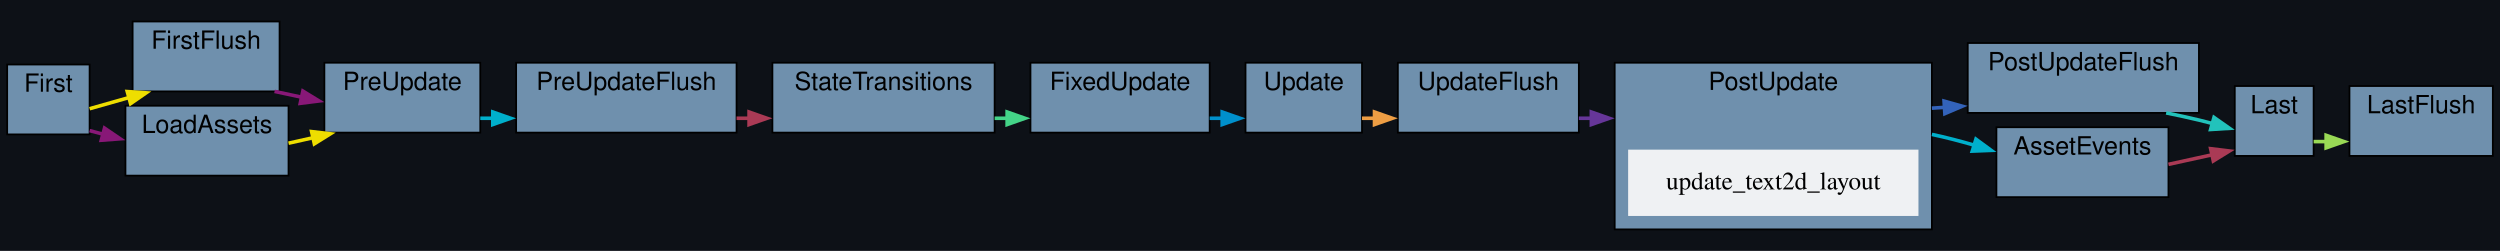
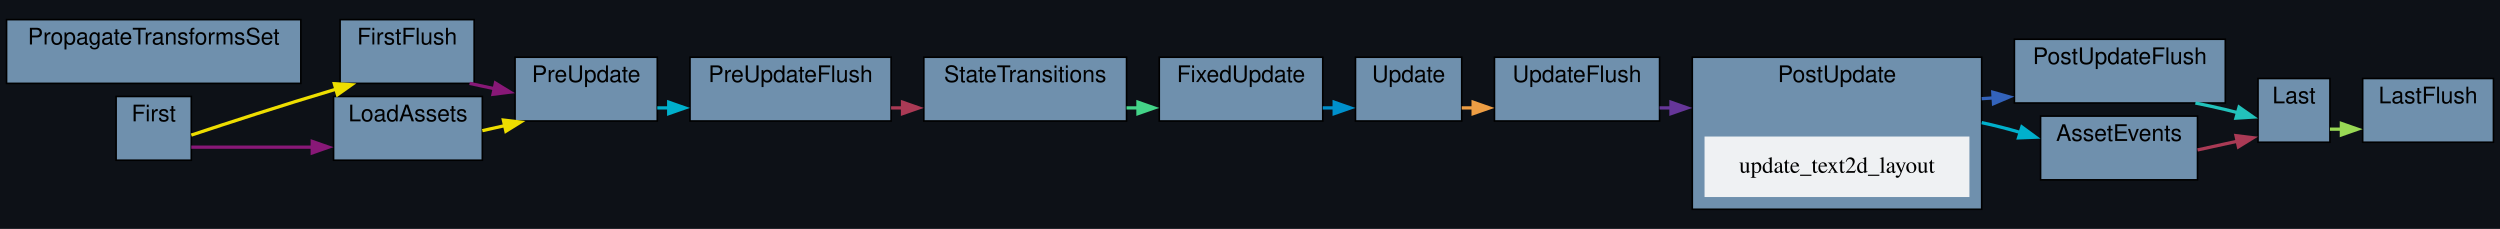
- <svg xmlns="http://www.w3.org/2000/svg" xmlns:xlink="http://www.w3.org/1999/xlink" width="1395pt" height="140pt" viewBox="0.00 0.00 1395.00 140.00">
+ <svg xmlns="http://www.w3.org/2000/svg" xmlns:xlink="http://www.w3.org/1999/xlink" width="1529pt" height="140pt" viewBox="0.00 0.00 1529.00 140.00">
  <g id="graph0" class="graph" transform="scale(1 1) rotate(0) translate(4 136)">
-     <polygon fill="#0d1117" stroke="none" points="-4,4 -4,-136 1391,-136 1391,4 -4,4" />
+     <polygon fill="#0d1117" stroke="none" points="-4,4 -4,-136 1525,-136 1525,4 -4,4" />
    <g id="clust1" class="cluster">
      <g id="a_clust1">
        <a xlink:title="Update">
-           <polygon fill="#6f90ad" stroke="black" points="691,-62 691,-101 756,-101 756,-62 691,-62" />
-           <text text-anchor="middle" x="723.5" y="-85.8" font-family="Helvetica,sans-Serif" font-size="14.00">Update</text>
+           <polygon fill="#6f90ad" stroke="black" points="825,-62 825,-101 890,-101 890,-62 825,-62" />
+           <text text-anchor="middle" x="857.5" y="-85.8" font-family="Helvetica,sans-Serif" font-size="14.00">Update</text>
        </a>
      </g>
    </g>
    <g id="clust2" class="cluster">
      <g id="a_clust2">
        <a xlink:title="FirstFlush">
-           <polygon fill="#6f90ad" stroke="black" points="70,-85 70,-124 152,-124 152,-85 70,-85" />
-           <text text-anchor="middle" x="111" y="-108.8" font-family="Helvetica,sans-Serif" font-size="14.00">FirstFlush</text>
+           <polygon fill="#6f90ad" stroke="black" points="204,-85 204,-124 286,-124 286,-85 204,-85" />
+           <text text-anchor="middle" x="245" y="-108.8" font-family="Helvetica,sans-Serif" font-size="14.00">FirstFlush</text>
        </a>
      </g>
    </g>
    <g id="clust3" class="cluster">
      <g id="a_clust3">
        <a xlink:title="PreUpdateFlush">
-           <polygon fill="#6f90ad" stroke="black" points="284,-62 284,-101 407,-101 407,-62 284,-62" />
-           <text text-anchor="middle" x="345.5" y="-85.8" font-family="Helvetica,sans-Serif" font-size="14.00">PreUpdateFlush</text>
+           <polygon fill="#6f90ad" stroke="black" points="418,-62 418,-101 541,-101 541,-62 418,-62" />
+           <text text-anchor="middle" x="479.5" y="-85.8" font-family="Helvetica,sans-Serif" font-size="14.00">PreUpdateFlush</text>
        </a>
      </g>
    </g>
    <g id="clust4" class="cluster">
      <g id="a_clust4">
        <a xlink:title="UpdateFlush">
-           <polygon fill="#6f90ad" stroke="black" points="776,-62 776,-101 877,-101 877,-62 776,-62" />
-           <text text-anchor="middle" x="826.5" y="-85.8" font-family="Helvetica,sans-Serif" font-size="14.00">UpdateFlush</text>
+           <polygon fill="#6f90ad" stroke="black" points="910,-62 910,-101 1011,-101 1011,-62 910,-62" />
+           <text text-anchor="middle" x="960.5" y="-85.8" font-family="Helvetica,sans-Serif" font-size="14.00">UpdateFlush</text>
        </a>
      </g>
    </g>
    <g id="clust5" class="cluster">
      <g id="a_clust5">
        <a xlink:title="PostUpdateFlush">
-           <polygon fill="#6f90ad" stroke="black" points="1094,-73 1094,-112 1223,-112 1223,-73 1094,-73" />
-           <text text-anchor="middle" x="1158.5" y="-96.8" font-family="Helvetica,sans-Serif" font-size="14.00">PostUpdateFlush</text>
+           <polygon fill="#6f90ad" stroke="black" points="1228,-73 1228,-112 1357,-112 1357,-73 1228,-73" />
+           <text text-anchor="middle" x="1292.5" y="-96.8" font-family="Helvetica,sans-Serif" font-size="14.00">PostUpdateFlush</text>
        </a>
      </g>
    </g>
    <g id="clust6" class="cluster">
      <g id="a_clust6">
        <a xlink:title="LastFlush">
-           <polygon fill="#6f90ad" stroke="black" points="1307,-49 1307,-88 1387,-88 1387,-49 1307,-49" />
-           <text text-anchor="middle" x="1347" y="-72.8" font-family="Helvetica,sans-Serif" font-size="14.00">LastFlush</text>
+           <polygon fill="#6f90ad" stroke="black" points="1441,-49 1441,-88 1521,-88 1521,-49 1441,-49" />
+           <text text-anchor="middle" x="1481" y="-72.8" font-family="Helvetica,sans-Serif" font-size="14.00">LastFlush</text>
        </a>
      </g>
    </g>
    <g id="clust7" class="cluster">
      <g id="a_clust7">
        <a xlink:title="First">
-           <polygon fill="#6f90ad" stroke="black" points="0,-61 0,-100 46,-100 46,-61 0,-61" />
-           <text text-anchor="middle" x="23" y="-84.8" font-family="Helvetica,sans-Serif" font-size="14.00">First</text>
+           <polygon fill="#6f90ad" stroke="black" points="67,-38 67,-77 113,-77 113,-38 67,-38" />
+           <text text-anchor="middle" x="90" y="-61.8" font-family="Helvetica,sans-Serif" font-size="14.00">First</text>
        </a>
      </g>
    </g>
    <g id="clust8" class="cluster">
      <g id="a_clust8">
        <a xlink:title="PreUpdate">
-           <polygon fill="#6f90ad" stroke="black" points="177,-62 177,-101 264,-101 264,-62 177,-62" />
-           <text text-anchor="middle" x="220.5" y="-85.8" font-family="Helvetica,sans-Serif" font-size="14.00">PreUpdate</text>
+           <polygon fill="#6f90ad" stroke="black" points="311,-62 311,-101 398,-101 398,-62 311,-62" />
+           <text text-anchor="middle" x="354.5" y="-85.8" font-family="Helvetica,sans-Serif" font-size="14.00">PreUpdate</text>
        </a>
      </g>
    </g>
    <g id="clust9" class="cluster">
      <g id="a_clust9">
        <a xlink:title="StateTransitions">
-           <polygon fill="#6f90ad" stroke="black" points="427,-62 427,-101 551,-101 551,-62 427,-62" />
-           <text text-anchor="middle" x="489" y="-85.8" font-family="Helvetica,sans-Serif" font-size="14.00">StateTransitions</text>
+           <polygon fill="#6f90ad" stroke="black" points="561,-62 561,-101 685,-101 685,-62 561,-62" />
+           <text text-anchor="middle" x="623" y="-85.8" font-family="Helvetica,sans-Serif" font-size="14.00">StateTransitions</text>
        </a>
      </g>
    </g>
    <g id="clust10" class="cluster">
      <g id="a_clust10">
        <a xlink:title="FixedUpdate">
-           <polygon fill="#6f90ad" stroke="black" points="571,-62 571,-101 671,-101 671,-62 571,-62" />
-           <text text-anchor="middle" x="621" y="-85.8" font-family="Helvetica,sans-Serif" font-size="14.00">FixedUpdate</text>
+           <polygon fill="#6f90ad" stroke="black" points="705,-62 705,-101 805,-101 805,-62 705,-62" />
+           <text text-anchor="middle" x="755" y="-85.8" font-family="Helvetica,sans-Serif" font-size="14.00">FixedUpdate</text>
        </a>
      </g>
    </g>
    <g id="clust11" class="cluster">
      <g id="a_clust11">
        <a xlink:title="PostUpdate">
-           <polygon fill="#6f90ad" stroke="black" points="897,-8 897,-101 1074,-101 1074,-8 897,-8" />
-           <text text-anchor="middle" x="985.5" y="-85.8" font-family="Helvetica,sans-Serif" font-size="14.00">PostUpdate</text>
+           <polygon fill="#6f90ad" stroke="black" points="1031,-8 1031,-101 1208,-101 1208,-8 1031,-8" />
+           <text text-anchor="middle" x="1119.5" y="-85.8" font-family="Helvetica,sans-Serif" font-size="14.00">PostUpdate</text>
        </a>
      </g>
    </g>
    <g id="clust12" class="cluster">
      <g id="a_clust12">
        <a xlink:title="Last">
-           <polygon fill="#6f90ad" stroke="black" points="1243,-49 1243,-88 1287,-88 1287,-49 1243,-49" />
-           <text text-anchor="middle" x="1265" y="-72.8" font-family="Helvetica,sans-Serif" font-size="14.00">Last</text>
+           <polygon fill="#6f90ad" stroke="black" points="1377,-49 1377,-88 1421,-88 1421,-49 1377,-49" />
+           <text text-anchor="middle" x="1399" y="-72.8" font-family="Helvetica,sans-Serif" font-size="14.00">Last</text>
        </a>
      </g>
    </g>
    <g id="clust13" class="cluster">
      <g id="a_clust13">
-         <a xlink:title="LoadAssets">
-           <polygon fill="#6f90ad" stroke="black" points="66,-38 66,-77 157,-77 157,-38 66,-38" />
-           <text text-anchor="middle" x="111.5" y="-61.8" font-family="Helvetica,sans-Serif" font-size="14.00">LoadAssets</text>
+         <a xlink:title="PropagateTransformsSet">
+           <polygon fill="#6f90ad" stroke="black" points="0,-85 0,-124 180,-124 180,-85 0,-85" />
+           <text text-anchor="middle" x="90" y="-108.8" font-family="Helvetica,sans-Serif" font-size="14.00">PropagateTransformsSet</text>
        </a>
      </g>
    </g>
    <g id="clust14" class="cluster">
      <g id="a_clust14">
+         <a xlink:title="LoadAssets">
+           <polygon fill="#6f90ad" stroke="black" points="200,-38 200,-77 291,-77 291,-38 200,-38" />
+           <text text-anchor="middle" x="245.5" y="-61.8" font-family="Helvetica,sans-Serif" font-size="14.00">LoadAssets</text>
+         </a>
+       </g>
+     </g>
+     <g id="clust15" class="cluster">
+       <g id="a_clust15">
        <a xlink:title="AssetEvents">
-           <polygon fill="#6f90ad" stroke="black" points="1110,-26 1110,-65 1206,-65 1206,-26 1110,-26" />
-           <text text-anchor="middle" x="1158" y="-49.8" font-family="Helvetica,sans-Serif" font-size="14.00">AssetEvents</text>
+           <polygon fill="#6f90ad" stroke="black" points="1244,-26 1244,-65 1340,-65 1340,-26 1244,-26" />
+           <text text-anchor="middle" x="1292" y="-49.8" font-family="Helvetica,sans-Serif" font-size="14.00">AssetEvents</text>
        </a>
      </g>
    </g>
    <g id="edge7" class="edge">
      <g id="a_edge7">
        <a xlink:title="Update → UpdateFlush">
-           <path fill="none" stroke="#ee9e44" stroke-width="2" d="M756,-70C758.35,-70 760.77,-70 763.22,-70" />
-           <polygon fill="#ee9e44" stroke="#ee9e44" stroke-width="2" points="762.97,-73.5 772.97,-70 762.97,-66.5 762.97,-73.5" />
+           <path fill="none" stroke="#ee9e44" stroke-width="2" d="M890,-70C892.35,-70 894.77,-70 897.22,-70" />
+           <polygon fill="#ee9e44" stroke="#ee9e44" stroke-width="2" points="896.97,-73.5 906.97,-70 896.97,-66.5 896.97,-73.5" />
        </a>
      </g>
    </g>
    <g id="edge2" class="edge">
      <g id="a_edge2">
        <a xlink:title="FirstFlush → PreUpdate">
-           <path fill="none" stroke="#881877" stroke-width="2" d="M149.2,-85C154.17,-83.94 159.34,-82.82 164.52,-81.71" />
-           <polygon fill="#881877" stroke="#881877" stroke-width="2" points="165,-85.19 174.04,-79.66 163.53,-78.34 165,-85.19" />
+           <path fill="none" stroke="#881877" stroke-width="2" d="M283.2,-85C288.17,-83.94 293.34,-82.82 298.52,-81.71" />
+           <polygon fill="#881877" stroke="#881877" stroke-width="2" points="299,-85.19 308.04,-79.66 297.53,-78.34 299,-85.19" />
        </a>
      </g>
    </g>
    <g id="edge4" class="edge">
      <g id="a_edge4">
        <a xlink:title="PreUpdateFlush → StateTransitions">
-           <path fill="none" stroke="#aa3a55" stroke-width="2" d="M407,-70C409.39,-70 411.8,-70 414.21,-70" />
-           <polygon fill="#aa3a55" stroke="#aa3a55" stroke-width="2" points="413.98,-73.5 423.98,-70 413.98,-66.5 413.98,-73.5" />
+           <path fill="none" stroke="#aa3a55" stroke-width="2" d="M541,-70C543.39,-70 545.8,-70 548.21,-70" />
+           <polygon fill="#aa3a55" stroke="#aa3a55" stroke-width="2" points="547.98,-73.5 557.98,-70 547.98,-66.5 547.98,-73.5" />
        </a>
      </g>
    </g>
    <g id="edge8" class="edge">
      <g id="a_edge8">
        <a xlink:title="UpdateFlush → PostUpdate">
-           <path fill="none" stroke="#663699" stroke-width="2" d="M877,-70C879.31,-70 881.65,-70 884.03,-70" />
-           <polygon fill="#663699" stroke="#663699" stroke-width="2" points="883.97,-73.5 893.97,-70 883.97,-66.5 883.97,-73.5" />
+           <path fill="none" stroke="#663699" stroke-width="2" d="M1011,-70C1013.31,-70 1015.65,-70 1018.03,-70" />
+           <polygon fill="#663699" stroke="#663699" stroke-width="2" points="1017.97,-73.5 1027.97,-70 1017.97,-66.5 1017.97,-73.5" />
        </a>
      </g>
    </g>
    <g id="edge10" class="edge">
      <g id="a_edge10">
        <a xlink:title="PostUpdateFlush → Last">
-           <path fill="none" stroke="#22c2bb" stroke-width="2" d="M1204.71,-73C1210.88,-71.76 1217.11,-70.41 1223,-69 1225.46,-68.41 1227.99,-67.77 1230.52,-67.09" />
-           <polygon fill="#22c2bb" stroke="#22c2bb" stroke-width="2" points="1231.41,-70.48 1240.09,-64.4 1229.51,-63.74 1231.41,-70.48" />
+           <path fill="none" stroke="#22c2bb" stroke-width="2" d="M1338.71,-73C1344.88,-71.76 1351.11,-70.41 1357,-69 1359.46,-68.41 1361.99,-67.77 1364.52,-67.09" />
+           <polygon fill="#22c2bb" stroke="#22c2bb" stroke-width="2" points="1365.41,-70.48 1374.09,-64.4 1363.51,-63.74 1365.41,-70.48" />
        </a>
      </g>
    </g>
    <g id="edge1" class="edge">
      <g id="a_edge1">
        <a xlink:title="First → FirstFlush">
-           <path fill="none" stroke="#eede00" stroke-width="2" d="M46,-75.34C52.44,-77.18 59.5,-79.18 66,-81 66.73,-81.2 67.47,-81.41 68.21,-81.62" />
-           <polygon fill="#eede00" stroke="#eede00" stroke-width="2" points="67,-84.91 77.57,-84.2 68.86,-78.17 67,-84.91" />
+           <path fill="none" stroke="#eede00" stroke-width="2" d="M113,-53.38C134.95,-60.67 169.69,-72 200,-81 200.56,-81.17 201.13,-81.33 201.7,-81.5" />
+           <polygon fill="#eede00" stroke="#eede00" stroke-width="2" points="200.48,-84.79 211.06,-84.17 202.4,-78.06 200.48,-84.79" />
        </a>
      </g>
    </g>
    <g id="edge13" class="edge">
      <g id="a_edge13">
        <a xlink:title="First → LoadAssets">
-           <path fill="none" stroke="#881877" stroke-width="2" d="M46,-63.12C48.46,-62.46 51.05,-61.77 53.71,-61.05" />
-           <polygon fill="#881877" stroke="#881877" stroke-width="2" points="54.32,-64.51 63.08,-58.55 52.51,-57.75 54.32,-64.51" />
+           <path fill="none" stroke="#881877" stroke-width="2" d="M113,-46C132.35,-46 161.38,-46 187.19,-46" />
+           <polygon fill="#881877" stroke="#881877" stroke-width="2" points="186.98,-49.5 196.98,-46 186.98,-42.5 186.98,-49.5" />
        </a>
      </g>
    </g>
    <g id="edge3" class="edge">
      <g id="a_edge3">
        <a xlink:title="PreUpdate → PreUpdateFlush">
-           <path fill="none" stroke="#00b0cc" stroke-width="2" d="M264,-70C266.39,-70 268.82,-70 271.28,-70" />
-           <polygon fill="#00b0cc" stroke="#00b0cc" stroke-width="2" points="270.98,-73.5 280.98,-70 270.98,-66.5 270.98,-73.5" />
+           <path fill="none" stroke="#00b0cc" stroke-width="2" d="M398,-70C400.39,-70 402.82,-70 405.28,-70" />
+           <polygon fill="#00b0cc" stroke="#00b0cc" stroke-width="2" points="404.98,-73.5 414.98,-70 404.98,-66.5 404.98,-73.5" />
        </a>
      </g>
    </g>
    <g id="edge5" class="edge">
      <g id="a_edge5">
        <a xlink:title="StateTransitions → FixedUpdate">
-           <path fill="none" stroke="#44d488" stroke-width="2" d="M551,-70C553.39,-70 555.79,-70 558.19,-70" />
-           <polygon fill="#44d488" stroke="#44d488" stroke-width="2" points="557.98,-73.5 567.98,-70 557.98,-66.5 557.98,-73.5" />
+           <path fill="none" stroke="#44d488" stroke-width="2" d="M685,-70C687.39,-70 689.79,-70 692.19,-70" />
+           <polygon fill="#44d488" stroke="#44d488" stroke-width="2" points="691.98,-73.5 701.98,-70 691.98,-66.5 691.98,-73.5" />
        </a>
      </g>
    </g>
    <g id="edge6" class="edge">
      <g id="a_edge6">
        <a xlink:title="FixedUpdate → Update">
-           <path fill="none" stroke="#0090cc" stroke-width="2" d="M671,-70C673.37,-70 675.75,-70 678.11,-70" />
-           <polygon fill="#0090cc" stroke="#0090cc" stroke-width="2" points="677.98,-73.5 687.98,-70 677.98,-66.5 677.98,-73.5" />
+           <path fill="none" stroke="#0090cc" stroke-width="2" d="M805,-70C807.37,-70 809.75,-70 812.11,-70" />
+           <polygon fill="#0090cc" stroke="#0090cc" stroke-width="2" points="811.98,-73.5 821.98,-70 811.98,-66.5 811.98,-73.5" />
        </a>
      </g>
    </g>
    <g id="edge9" class="edge">
      <g id="a_edge9">
        <a xlink:title="PostUpdate → PostUpdateFlush">
-           <path fill="none" stroke="#3363bb" stroke-width="2" d="M1074,-75.65C1076.36,-75.8 1078.72,-75.95 1081.07,-76.1" />
-           <polygon fill="#3363bb" stroke="#3363bb" stroke-width="2" points="1080.78,-79.59 1090.98,-76.74 1081.23,-72.6 1080.78,-79.59" />
+           <path fill="none" stroke="#3363bb" stroke-width="2" d="M1208,-75.65C1210.36,-75.8 1212.72,-75.95 1215.07,-76.1" />
+           <polygon fill="#3363bb" stroke="#3363bb" stroke-width="2" points="1214.78,-79.59 1224.98,-76.74 1215.23,-72.6 1214.78,-79.59" />
        </a>
      </g>
    </g>
    <g id="edge14" class="edge">
      <g id="a_edge14">
        <a xlink:title="PostUpdate → AssetEvents">
-           <path fill="none" stroke="#00b0cc" stroke-width="2" d="M1074,-61C1081.77,-59.36 1089.84,-57.25 1097.75,-54.95" />
-           <polygon fill="#00b0cc" stroke="#00b0cc" stroke-width="2" points="1098.57,-58.36 1107.11,-52.09 1096.52,-51.67 1098.57,-58.36" />
+           <path fill="none" stroke="#00b0cc" stroke-width="2" d="M1208,-61C1215.77,-59.36 1223.84,-57.25 1231.75,-54.95" />
+           <polygon fill="#00b0cc" stroke="#00b0cc" stroke-width="2" points="1232.57,-58.36 1241.11,-52.09 1230.52,-51.67 1232.57,-58.36" />
        </a>
      </g>
    </g>
    <g id="node12" class="node">
      <g id="a_node12">
        <a xlink:title="bevy_text::text2d::update_text2d_layout">
-           <polygon fill="#eff1f3" stroke="#eff1f3" points="1066,-52 905,-52 905,-16 1066,-16 1066,-52" />
-           <text text-anchor="middle" x="985.5" y="-30.3" font-family="Times,serif" font-size="14.00">update_text2d_layout</text>
+           <polygon fill="#eff1f3" stroke="#eff1f3" points="1200,-52 1039,-52 1039,-16 1200,-16 1200,-52" />
+           <text text-anchor="middle" x="1119.5" y="-30.3" font-family="Times,serif" font-size="14.00">update_text2d_layout</text>
        </a>
      </g>
    </g>
    <g id="edge11" class="edge">
      <g id="a_edge11">
        <a xlink:title="Last → LastFlush">
-           <path fill="none" stroke="#99d955" stroke-width="2" d="M1287,-57C1289.31,-57 1291.74,-57 1294.23,-57" />
-           <polygon fill="#99d955" stroke="#99d955" stroke-width="2" points="1293.98,-60.5 1303.98,-57 1293.98,-53.5 1293.98,-60.5" />
+           <path fill="none" stroke="#99d955" stroke-width="2" d="M1421,-57C1423.31,-57 1425.74,-57 1428.23,-57" />
+           <polygon fill="#99d955" stroke="#99d955" stroke-width="2" points="1427.98,-60.5 1437.98,-57 1427.98,-53.5 1427.98,-60.5" />
        </a>
      </g>
    </g>
    <g id="edge12" class="edge">
      <g id="a_edge12">
        <a xlink:title="LoadAssets → PreUpdate">
-           <path fill="none" stroke="#eede00" stroke-width="2" d="M157,-56.09C161.6,-57.12 166.28,-58.18 170.91,-59.21" />
-           <polygon fill="#eede00" stroke="#eede00" stroke-width="2" points="169.87,-62.57 180.39,-61.34 171.4,-55.74 169.87,-62.57" />
+           <path fill="none" stroke="#eede00" stroke-width="2" d="M291,-56.09C295.6,-57.12 300.28,-58.18 304.91,-59.21" />
+           <polygon fill="#eede00" stroke="#eede00" stroke-width="2" points="303.87,-62.57 314.39,-61.34 305.4,-55.74 303.87,-62.57" />
        </a>
      </g>
    </g>
    <g id="edge15" class="edge">
      <g id="a_edge15">
        <a xlink:title="AssetEvents → Last">
-           <path fill="none" stroke="#aa3a55" stroke-width="2" d="M1206,-44.29C1214.25,-46.1 1222.69,-47.95 1230.48,-49.66" />
-           <polygon fill="#aa3a55" stroke="#aa3a55" stroke-width="2" points="1229.53,-53.03 1240.04,-51.75 1231.02,-46.19 1229.53,-53.03" />
+           <path fill="none" stroke="#aa3a55" stroke-width="2" d="M1340,-44.29C1348.25,-46.1 1356.69,-47.95 1364.48,-49.66" />
+           <polygon fill="#aa3a55" stroke="#aa3a55" stroke-width="2" points="1363.53,-53.03 1374.04,-51.75 1365.02,-46.19 1363.53,-53.03" />
        </a>
      </g>
    </g>
  </g>
</svg>
